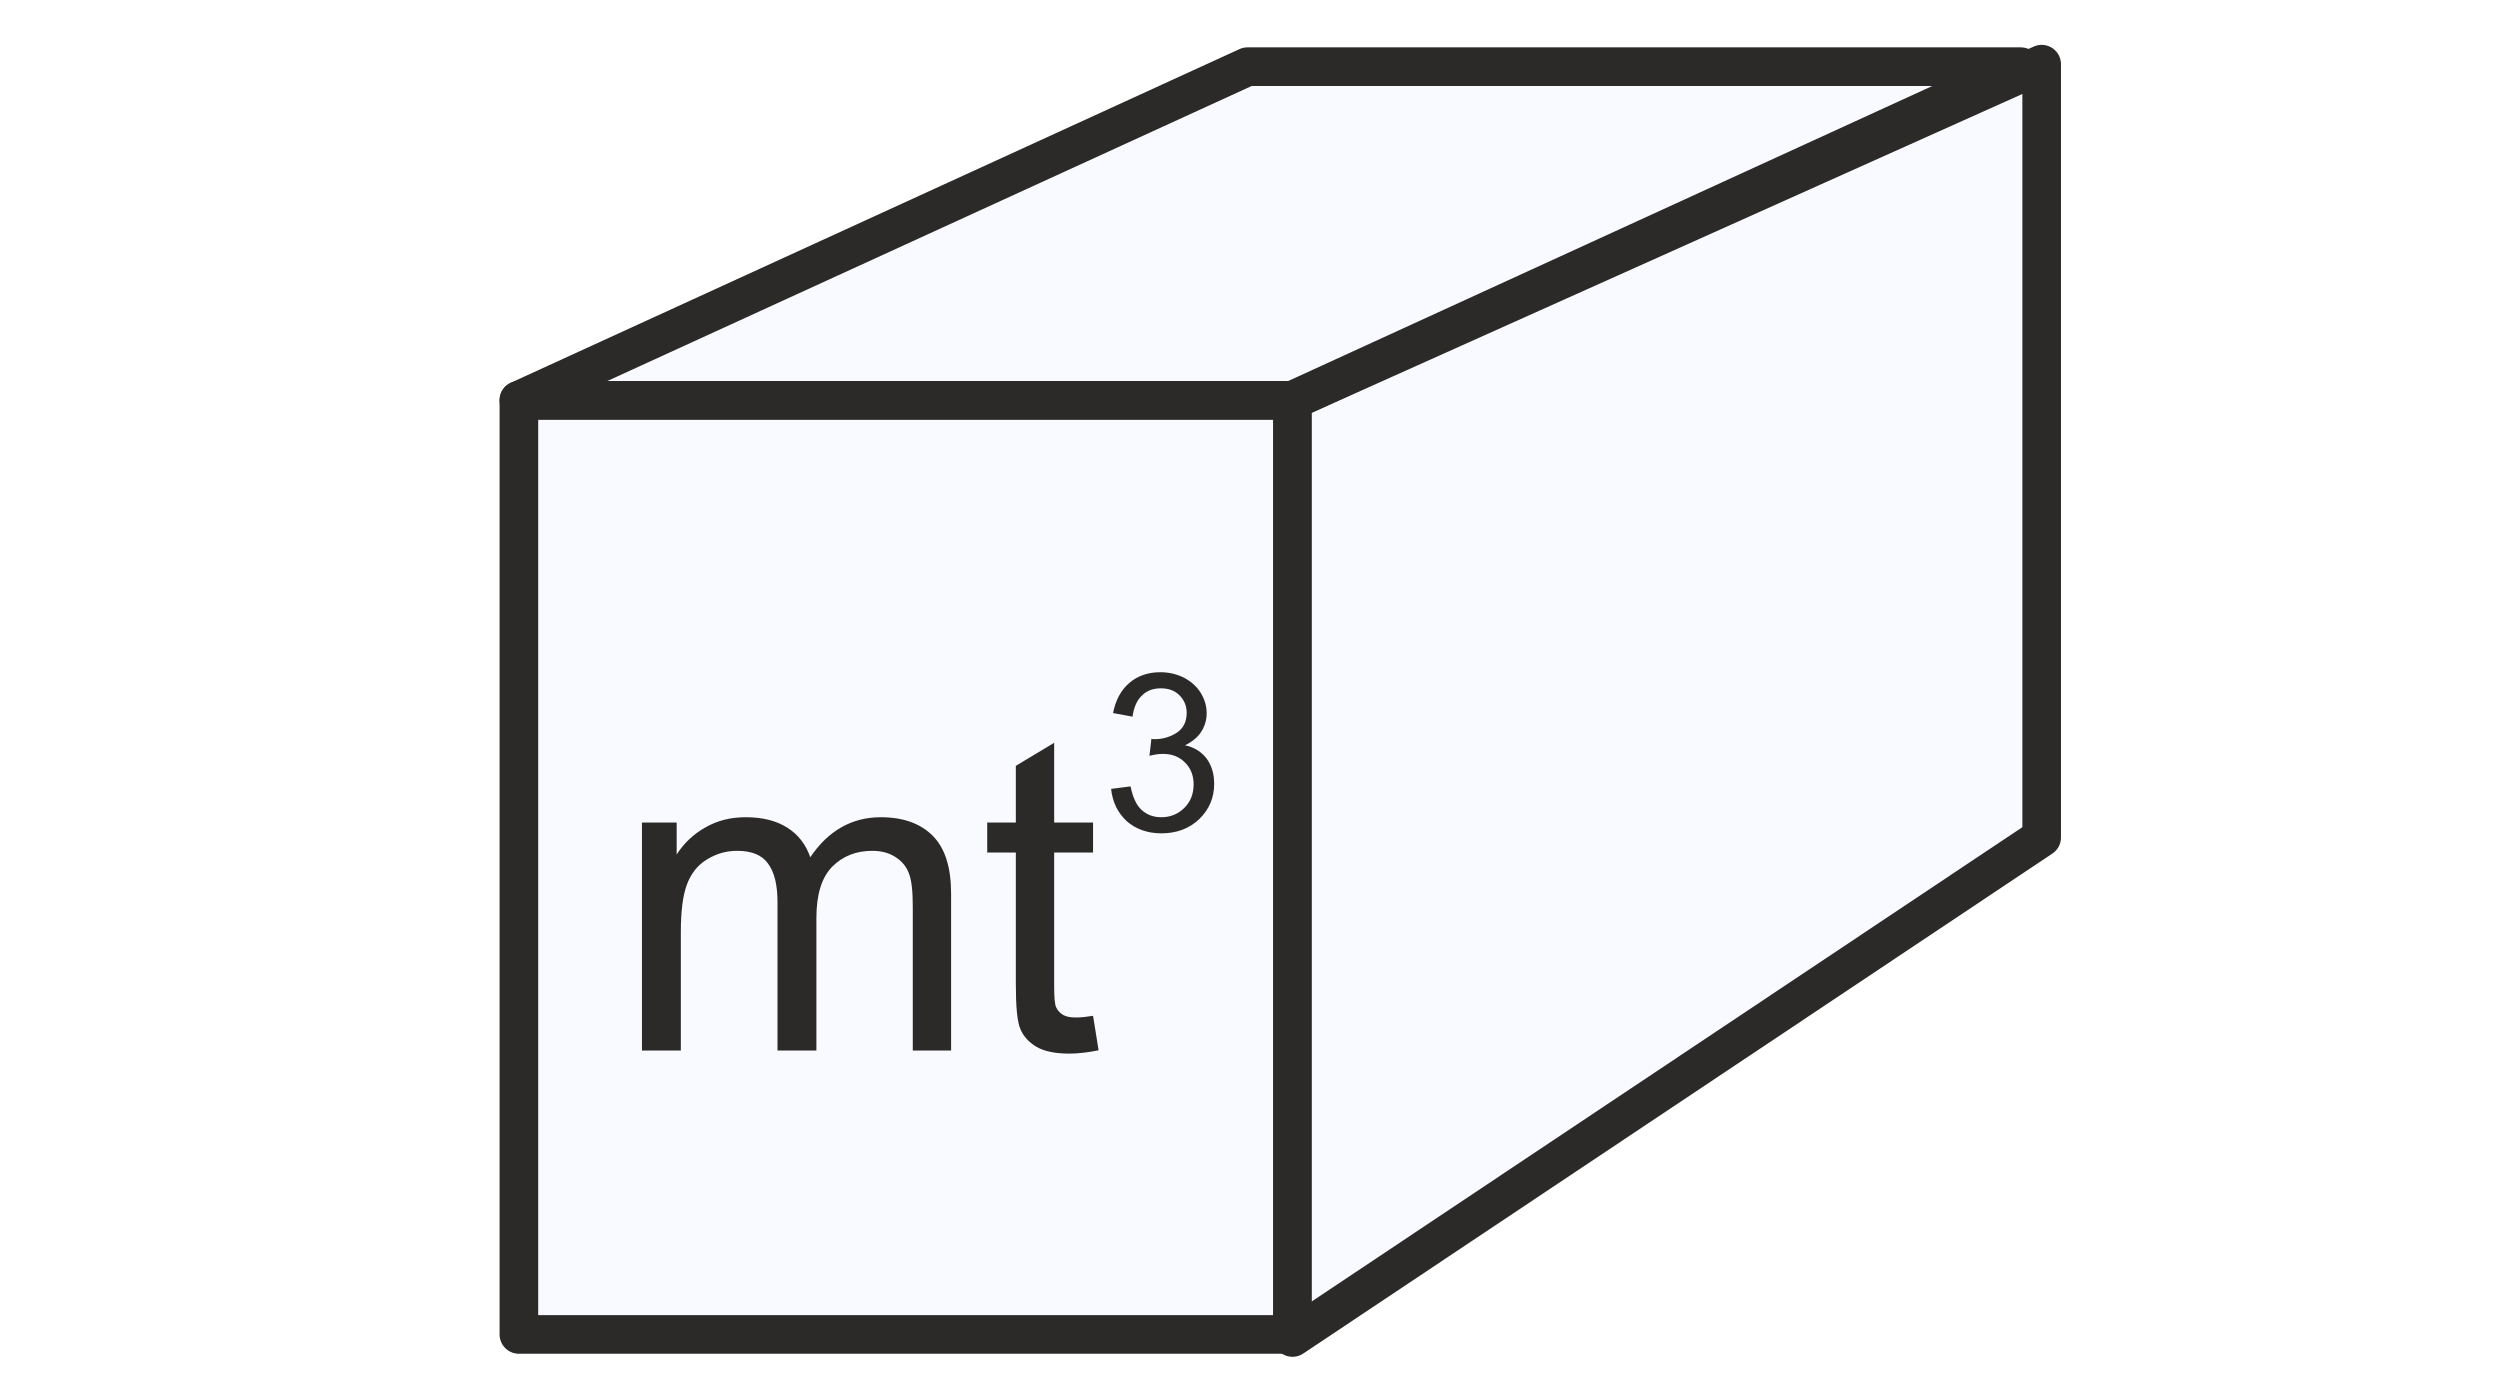
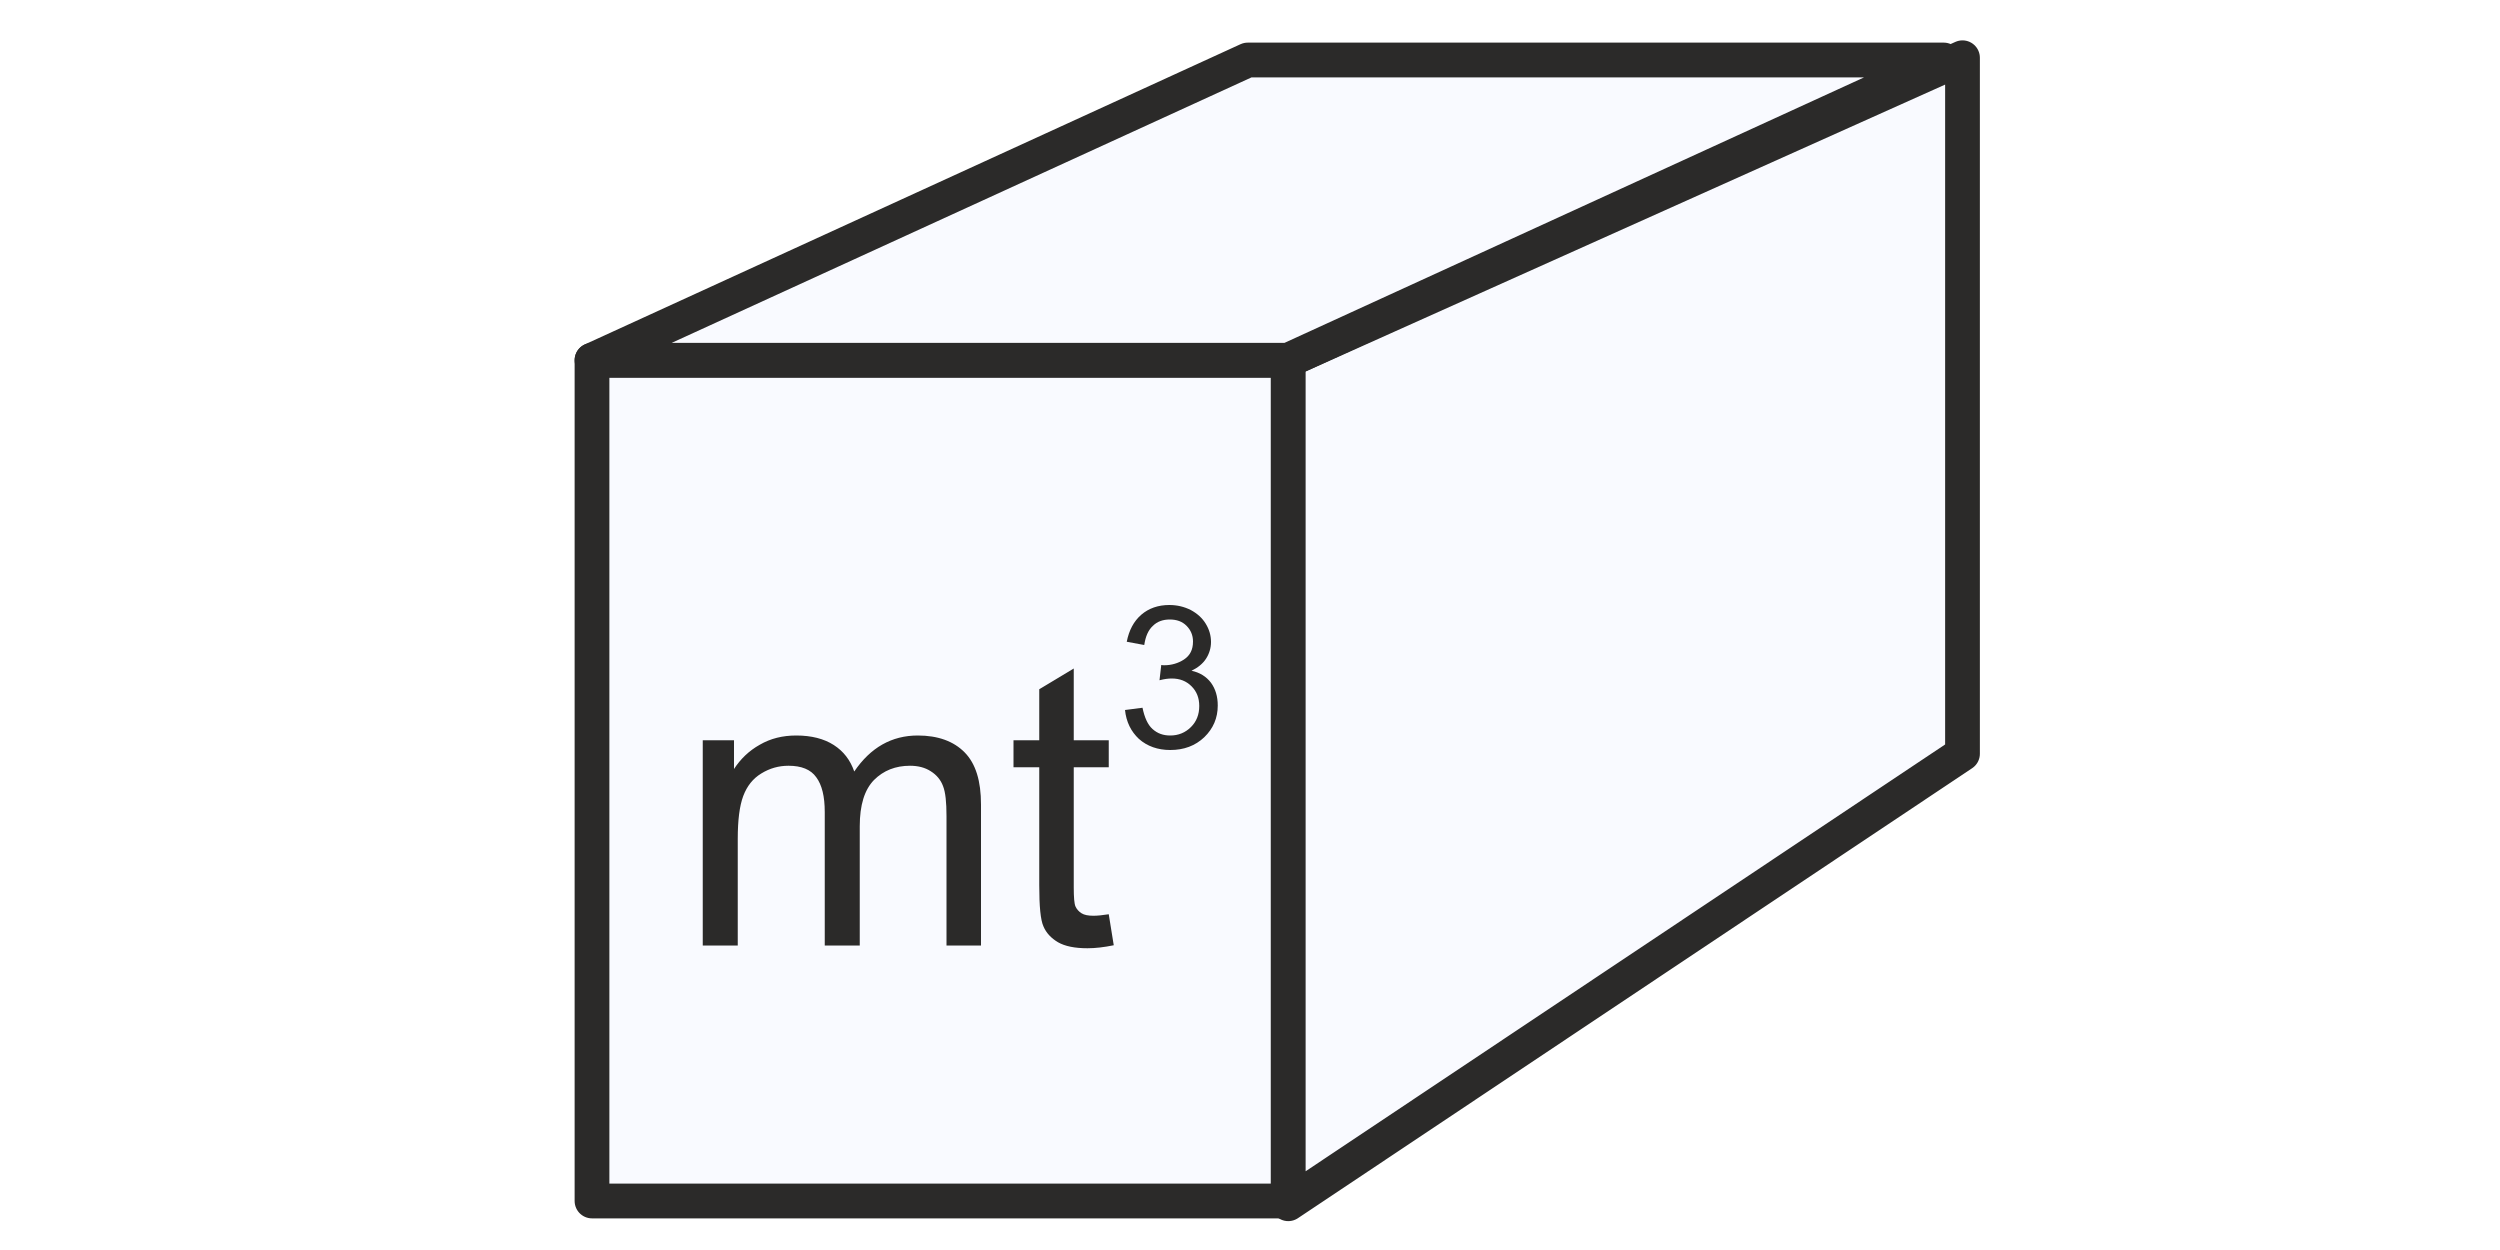
- <svg xmlns="http://www.w3.org/2000/svg" xml:space="preserve" width="90px" height="50px" version="1.1" style="shape-rendering:geometricPrecision; text-rendering:geometricPrecision; image-rendering:optimizeQuality; fill-rule:evenodd; clip-rule:evenodd" viewBox="0 0 90 50">
+ <svg xmlns="http://www.w3.org/2000/svg" xml:space="preserve" width="80px" height="40px" version="1.1" style="shape-rendering:geometricPrecision; text-rendering:geometricPrecision; image-rendering:optimizeQuality; fill-rule:evenodd; clip-rule:evenodd" viewBox="0 0 90 50">
  <defs>
    <style type="text/css">
   
    .str2 {stroke:#2B2A29;stroke-width:1.39;stroke-linejoin:round;stroke-miterlimit:22.926}
    .str3 {stroke:#2B2A29;stroke-width:1.47;stroke-linejoin:round;stroke-miterlimit:22.926}
    .str0 {stroke:#2B2A29;stroke-width:0.9;stroke-linejoin:round;stroke-miterlimit:22.926}
    .str1 {stroke:#2B2A29;stroke-width:0.9;stroke-linejoin:round;stroke-miterlimit:22.926;stroke-dasharray:10 10}
    .fil1 {fill:none}
    .fil0 {fill:#F9FAFF}
    .fil3 {fill:#2B2A29}
    .fil2 {fill:#2B2A29;fill-rule:nonzero}
   
  </style>
  </defs>
  <g id="Layer_x0020_1">
    <g id="_1520947980384">
      <path class="fil0" d="M76.73 820.29c13.06,4.95 26.94,3.89 41.03,0.23l-9.22 39.64c-14.14,6.28 -27.11,5.98 -39.18,0.47 -12,-5.48 -24.37,-6.66 -38.15,0.11l12.56 -38.6c9.95,-5.84 20.76,-6.47 32.96,-1.85z" />
      <path class="fil1 str0" d="M76.73 820.29c13.06,4.95 26.94,3.89 41.03,0.23l-9.22 39.64c-14.14,6.28 -27.11,5.98 -39.18,0.47 -12,-5.48 -24.37,-6.66 -38.15,0.11l12.56 -38.6c9.95,-5.84 20.76,-6.47 32.96,-1.85z" />
      <path class="fil0" d="M41.81 818.1l-10.6 42.64c9.07,-6.95 20,-11.53 33.42,-7.6 9.95,2.91 18.98,5.37 27.65,-1.16l11.3 -43.56c-8.89,3.74 -19,6.53 -29.5,4.15 -13.11,-2.97 -23.27,-2.01 -32.27,5.53z" />
      <path class="fil1 str0" d="M41.81 818.1l-10.6 42.64c9.07,-6.95 20,-11.53 33.42,-7.6 9.95,2.91 18.98,5.37 27.65,-1.16l11.3 -43.56c-8.89,3.74 -19,6.53 -29.5,4.15 -13.11,-2.97 -23.27,-2.01 -32.27,5.53z" />
      <path class="fil0" d="M75.58 843.46c10.87,-4.88 18.54,1.45 16.7,8.52l11.3 -43.56c-1.38,-4.88 -9.22,-9.98 -17.63,-3.22l-10.37 38.26z" />
      <path class="fil1 str0" d="M75.58 843.46c10.87,-4.88 18.54,1.45 16.7,8.52l11.3 -43.56c-1.38,-4.88 -9.22,-9.98 -17.63,-3.22l-10.37 38.26z" />
    </g>
    <g id="_1520947978752">
      <path class="fil0" d="M167.58 88.59l-0.17 -32.81c6.2,2.23 12.52,2.98 17.91,0 12.05,-6.64 21.56,-4.96 32.81,0 5.62,2.48 12.52,2.16 19.58,0l0 32.64c-6.37,2.47 -13.06,3.47 -19.42,0.67 -11.53,-5.08 -22.09,-5.46 -32.8,-0.17 -5.97,2.95 -12.05,2.76 -17.91,-0.33z" />
      <path class="fil1 str0" d="M167.58 88.59l-0.17 -32.81c6.2,2.23 12.52,2.98 17.91,0 12.05,-6.64 21.56,-4.96 32.81,0 5.62,2.48 12.52,2.16 19.58,0l0 32.64c-6.37,2.47 -13.06,3.47 -19.42,0.67 -11.53,-5.08 -22.09,-5.46 -32.8,-0.17 -5.97,2.95 -12.05,2.76 -17.91,-0.33z" />
      <path class="fil1 str1" d="M185.32 55.78l0.17 33.14m32.72 -32.8l0.17 33.14" />
      <polygon class="fil2" points="244.57,55.48 241.14,59.21 242.81,59.21 242.81,86.66 241.14,86.66 244.57,90.38 248,86.66 246.32,86.66 246.32,59.21 248,59.21 " />
      <path class="fil3" d="M213.9 93.18c-3.45,-1.1 -6.62,-3.19 -11.08,-3.3l0 0 -0.06 0 -0.07 0 0 0c-4.46,0.11 -7.63,2.2 -11.08,3.3 -7.4,2.84 -13.91,2.58 -21.09,0.07l0.02 -2.47 -4.54 3.87 4.52 4.35 0 -2.51c6.68,2.17 15.04,3.39 23.26,-0.38 2.98,-1.36 5.58,-1.88 8.91,-1.88l0.13 0c3.32,0 5.93,0.52 8.91,1.88 8.22,3.77 16.58,2.55 23.26,0.38l0 2.51 4.52 -4.35 -4.54 -3.87 0.02 2.47c-7.18,2.51 -13.69,2.77 -21.09,-0.07z" />
    </g>
    <g id="_1520947978656">
      <path class="fil0" d="M190.98 1.61c0.68,0 1.34,0.03 2,0.09 -0.04,0.3 -0.07,0.62 -0.07,0.95 0,1.75 0.63,3.16 1.41,3.16 0.78,0 1.41,-1.41 1.41,-3.16 0,-0.19 0,-0.38 -0.02,-0.56 1.53,0.32 3,0.78 4.41,1.38 0.15,1.35 0.7,2.34 1.36,2.34 0.43,0 0.82,-0.44 1.08,-1.13 7.05,4.02 11.81,11.62 11.81,20.32 0,3.49 -0.77,6.79 -2.14,9.77 -0.08,-1.59 -0.67,-2.82 -1.4,-2.82 -0.78,0 -1.41,1.42 -1.41,3.17 0,1.37 0.39,2.54 0.94,2.97 -1.95,2.89 -4.53,5.31 -7.54,7.08 -0.18,-1.28 -0.71,-2.21 -1.34,-2.21 -0.78,0 -1.41,1.41 -1.41,3.16 0,0.15 0,0.29 0.01,0.43 -1.47,0.61 -3,1.09 -4.61,1.4 0.17,-0.52 0.26,-1.15 0.26,-1.83 0,-1.75 -0.63,-3.16 -1.41,-3.16 -0.78,0 -1.41,1.41 -1.41,3.16 0,0.83 0.14,1.59 0.38,2.15 -0.76,0.08 -1.53,0.11 -2.31,0.11 -0.93,0 -1.85,-0.05 -2.75,-0.16 0.21,-0.56 0.35,-1.29 0.35,-2.1 0,-1.75 -0.63,-3.16 -1.41,-3.16 -0.78,0 -1.41,1.41 -1.41,3.16 0,0.64 0.09,1.23 0.23,1.73 -1.59,-0.35 -3.12,-0.86 -4.57,-1.5l0.01 -0.23c0,-1.75 -0.64,-3.16 -1.41,-3.16 -0.59,0 -1.09,0.81 -1.31,1.95 -6.67,-4.12 -11.12,-11.5 -11.12,-19.91 0,-3.64 0.84,-7.08 2.32,-10.15 0.21,1.16 0.71,1.97 1.3,1.97 0.78,0 1.41,-1.42 1.41,-3.16 0,-1 -0.2,-1.88 -0.52,-2.46 1.96,-2.68 4.47,-4.92 7.37,-6.56 0.26,0.72 0.65,1.17 1.1,1.17 0.66,0 1.21,-1.01 1.36,-2.38 1.41,-0.59 2.88,-1.05 4.4,-1.35 -0.01,0.18 -0.02,0.37 -0.02,0.57 0,1.75 0.63,3.16 1.41,3.16 0.78,0 1.41,-1.41 1.41,-3.16 0,-0.33 -0.02,-0.66 -0.07,-0.96 0.63,-0.05 1.28,-0.08 1.92,-0.08zm5.54 30.34c0.78,0 1.41,1.42 1.41,3.17 0,1.74 -0.63,3.16 -1.41,3.16 -0.77,0 -1.41,-1.42 -1.41,-3.16 0,-1.75 0.64,-3.17 1.41,-3.17zm7.16 0c0.78,0 1.41,1.42 1.41,3.17 0,1.74 -0.63,3.16 -1.41,3.16 -0.78,0 -1.41,-1.42 -1.41,-3.16 0,-1.75 0.63,-3.17 1.41,-3.17zm-14.31 0c0.78,0 1.41,1.42 1.41,3.17 0,1.74 -0.63,3.16 -1.41,3.16 -0.78,0 -1.41,-1.42 -1.41,-3.16 0,-1.75 0.63,-3.17 1.41,-3.17zm-7.15 0c0.78,0 1.41,1.42 1.41,3.17 0,1.74 -0.63,3.16 -1.41,3.16 -0.78,0 -1.41,-1.42 -1.41,-3.16 0,-1.75 0.63,-3.17 1.41,-3.17zm-7.16 0c0.78,0 1.42,1.42 1.42,3.17 0,1.74 -0.64,3.16 -1.42,3.16 -0.78,0 -1.41,-1.42 -1.41,-3.16 0,-1.75 0.63,-3.17 1.41,-3.17zm23.11 -11c0.78,0 1.42,1.42 1.42,3.16 0,1.75 -0.64,3.16 -1.42,3.16 -0.77,0 -1.4,-1.41 -1.4,-3.16 0,-1.74 0.63,-3.16 1.4,-3.16zm-7.15 0c0.78,0 1.41,1.42 1.41,3.16 0,1.75 -0.63,3.16 -1.41,3.16 -0.78,0 -1.41,-1.41 -1.41,-3.16 0,-1.74 0.63,-3.16 1.41,-3.16zm-7.15 0c0.78,0 1.41,1.42 1.41,3.16 0,1.75 -0.63,3.16 -1.41,3.16 -0.78,0 -1.41,-1.41 -1.41,-3.16 0,-1.74 0.63,-3.16 1.41,-3.16zm-7.15 0c0.77,0 1.4,1.42 1.4,3.16 0,1.75 -0.63,3.16 -1.4,3.16 -0.78,0 -1.42,-1.41 -1.42,-3.16 0,-1.74 0.64,-3.16 1.42,-3.16zm-7.16 0c0.78,0 1.41,1.42 1.41,3.16 0,1.75 -0.63,3.16 -1.41,3.16 -0.78,0 -1.41,-1.41 -1.41,-3.16 0,-1.74 0.63,-3.16 1.41,-3.16zm35.77 0c0.78,0 1.41,1.42 1.41,3.16 0,1.75 -0.63,3.16 -1.41,3.16 -0.78,0 -1.41,-1.41 -1.41,-3.16 0,-1.74 0.63,-3.16 1.41,-3.16zm7.15 0c0.78,0 1.41,1.42 1.41,3.16 0,1.75 -0.63,3.16 -1.41,3.16 -0.78,0 -1.41,-1.41 -1.41,-3.16 0,-1.74 0.63,-3.16 1.41,-3.16zm-12.66 -10.45c0.79,0 1.42,1.41 1.42,3.16 0,1.74 -0.63,3.16 -1.42,3.16 -0.77,0 -1.41,-1.42 -1.41,-3.16 0,-1.75 0.64,-3.16 1.41,-3.16zm-7.15 0c0.78,0 1.41,1.41 1.41,3.16 0,1.74 -0.63,3.16 -1.41,3.16 -0.78,0 -1.41,-1.42 -1.41,-3.16 0,-1.75 0.63,-3.16 1.41,-3.16zm-7.15 0c0.78,0 1.41,1.41 1.41,3.16 0,1.74 -0.63,3.16 -1.41,3.16 -0.78,0 -1.41,-1.42 -1.41,-3.16 0,-1.75 0.63,-3.16 1.41,-3.16zm-7.15 0c0.77,0 1.4,1.41 1.4,3.16 0,1.74 -0.63,3.16 -1.4,3.16 -0.78,0 -1.41,-1.42 -1.41,-3.16 0,-1.75 0.63,-3.16 1.41,-3.16zm28.61 0c0.78,0 1.41,1.41 1.41,3.16 0,1.74 -0.63,3.16 -1.41,3.16 -0.78,0 -1.41,-1.42 -1.41,-3.16 0,-1.75 0.63,-3.16 1.41,-3.16z" />
      <path class="fil1 str0" d="M190.98 1.61c0.68,0 1.34,0.03 2,0.09 -0.04,0.3 -0.07,0.62 -0.07,0.95 0,1.75 0.63,3.16 1.41,3.16 0.78,0 1.41,-1.41 1.41,-3.16 0,-0.19 0,-0.38 -0.02,-0.56 1.53,0.32 3,0.78 4.41,1.38 0.15,1.35 0.7,2.34 1.36,2.34 0.43,0 0.82,-0.44 1.08,-1.13 7.05,4.02 11.81,11.62 11.81,20.32 0,3.49 -0.77,6.79 -2.14,9.77 -0.08,-1.59 -0.67,-2.82 -1.4,-2.82 -0.78,0 -1.41,1.42 -1.41,3.17 0,1.37 0.39,2.54 0.94,2.97 -1.95,2.89 -4.53,5.31 -7.54,7.08 -0.18,-1.28 -0.71,-2.21 -1.34,-2.21 -0.78,0 -1.41,1.41 -1.41,3.16 0,0.15 0,0.29 0.01,0.43 -1.47,0.61 -3,1.09 -4.61,1.4 0.17,-0.52 0.26,-1.15 0.26,-1.83 0,-1.75 -0.63,-3.16 -1.41,-3.16 -0.78,0 -1.41,1.41 -1.41,3.16 0,0.83 0.14,1.59 0.38,2.15 -0.76,0.08 -1.53,0.11 -2.31,0.11 -0.93,0 -1.85,-0.05 -2.75,-0.16 0.21,-0.56 0.35,-1.29 0.35,-2.1 0,-1.75 -0.63,-3.16 -1.41,-3.16 -0.78,0 -1.41,1.41 -1.41,3.16 0,0.64 0.09,1.23 0.23,1.73 -1.59,-0.35 -3.12,-0.86 -4.57,-1.5l0.01 -0.23c0,-1.75 -0.64,-3.16 -1.41,-3.16 -0.59,0 -1.09,0.81 -1.31,1.95 -6.67,-4.12 -11.12,-11.5 -11.12,-19.91 0,-3.64 0.84,-7.08 2.32,-10.15 0.21,1.16 0.71,1.97 1.3,1.97 0.78,0 1.41,-1.42 1.41,-3.16 0,-1 -0.2,-1.88 -0.52,-2.46 1.96,-2.68 4.47,-4.92 7.37,-6.56 0.26,0.72 0.65,1.17 1.1,1.17 0.66,0 1.21,-1.01 1.36,-2.38 1.41,-0.59 2.88,-1.05 4.4,-1.35 -0.01,0.18 -0.02,0.37 -0.02,0.57 0,1.75 0.63,3.16 1.41,3.16 0.78,0 1.41,-1.41 1.41,-3.16 0,-0.33 -0.02,-0.66 -0.07,-0.96 0.63,-0.05 1.28,-0.08 1.92,-0.08zm5.54 30.34c0.78,0 1.41,1.42 1.41,3.17 0,1.74 -0.63,3.16 -1.41,3.16 -0.77,0 -1.41,-1.42 -1.41,-3.16 0,-1.75 0.64,-3.17 1.41,-3.17zm7.16 0c0.78,0 1.41,1.42 1.41,3.17 0,1.74 -0.63,3.16 -1.41,3.16 -0.78,0 -1.41,-1.42 -1.41,-3.16 0,-1.75 0.63,-3.17 1.41,-3.17zm-14.31 0c0.78,0 1.41,1.42 1.41,3.17 0,1.74 -0.63,3.16 -1.41,3.16 -0.78,0 -1.41,-1.42 -1.41,-3.16 0,-1.75 0.63,-3.17 1.41,-3.17zm-7.15 0c0.78,0 1.41,1.42 1.41,3.17 0,1.74 -0.63,3.16 -1.41,3.16 -0.78,0 -1.41,-1.42 -1.41,-3.16 0,-1.75 0.63,-3.17 1.41,-3.17zm-7.16 0c0.78,0 1.42,1.42 1.42,3.17 0,1.74 -0.64,3.16 -1.42,3.16 -0.78,0 -1.41,-1.42 -1.41,-3.16 0,-1.75 0.63,-3.17 1.41,-3.17zm23.11 -11c0.78,0 1.42,1.42 1.42,3.16 0,1.75 -0.64,3.16 -1.42,3.16 -0.77,0 -1.4,-1.41 -1.4,-3.16 0,-1.74 0.63,-3.16 1.4,-3.16zm-7.15 0c0.78,0 1.41,1.42 1.41,3.16 0,1.75 -0.63,3.16 -1.41,3.16 -0.78,0 -1.41,-1.41 -1.41,-3.16 0,-1.74 0.63,-3.16 1.41,-3.16zm-7.15 0c0.78,0 1.41,1.42 1.41,3.16 0,1.75 -0.63,3.16 -1.41,3.16 -0.78,0 -1.41,-1.41 -1.41,-3.16 0,-1.74 0.63,-3.16 1.41,-3.16zm-7.15 0c0.77,0 1.4,1.42 1.4,3.16 0,1.75 -0.63,3.16 -1.4,3.16 -0.78,0 -1.42,-1.41 -1.42,-3.16 0,-1.74 0.64,-3.16 1.42,-3.16zm-7.16 0c0.78,0 1.41,1.42 1.41,3.16 0,1.75 -0.63,3.16 -1.41,3.16 -0.78,0 -1.41,-1.41 -1.41,-3.16 0,-1.74 0.63,-3.16 1.41,-3.16zm35.77 0c0.78,0 1.41,1.42 1.41,3.16 0,1.75 -0.63,3.16 -1.41,3.16 -0.78,0 -1.41,-1.41 -1.41,-3.16 0,-1.74 0.63,-3.16 1.41,-3.16zm7.15 0c0.78,0 1.41,1.42 1.41,3.16 0,1.75 -0.63,3.16 -1.41,3.16 -0.78,0 -1.41,-1.41 -1.41,-3.16 0,-1.74 0.63,-3.16 1.41,-3.16zm-12.66 -10.45c0.79,0 1.42,1.41 1.42,3.16 0,1.74 -0.63,3.16 -1.42,3.16 -0.77,0 -1.41,-1.42 -1.41,-3.16 0,-1.75 0.64,-3.16 1.41,-3.16zm-7.15 0c0.78,0 1.41,1.41 1.41,3.16 0,1.74 -0.63,3.16 -1.41,3.16 -0.78,0 -1.41,-1.42 -1.41,-3.16 0,-1.75 0.63,-3.16 1.41,-3.16zm-7.15 0c0.78,0 1.41,1.41 1.41,3.16 0,1.74 -0.63,3.16 -1.41,3.16 -0.78,0 -1.41,-1.42 -1.41,-3.16 0,-1.75 0.63,-3.16 1.41,-3.16zm-7.15 0c0.77,0 1.4,1.41 1.4,3.16 0,1.74 -0.63,3.16 -1.4,3.16 -0.78,0 -1.41,-1.42 -1.41,-3.16 0,-1.75 0.63,-3.16 1.41,-3.16zm28.61 0c0.78,0 1.41,1.41 1.41,3.16 0,1.74 -0.63,3.16 -1.41,3.16 -0.78,0 -1.41,-1.42 -1.41,-3.16 0,-1.75 0.63,-3.16 1.41,-3.16z" />
      <path class="fil1 str2" d="M191 1.5c12.98,0 23.5,10.52 23.5,23.5 0,12.98 -10.52,23.5 -23.5,23.5 -12.98,0 -23.5,-10.52 -23.5,-23.5 0,-12.98 10.52,-23.5 23.5,-23.5z" />
    </g>
    <g id="_1482485348672">
      <polygon class="fil0 str0" points="315.5,106.52 345.96,106.52 345.96,136.24 315.5,136.24 " />
      <polygon class="fil0" points="345.96,106.52 383.65,91.27 383.65,121 345.96,136.24 " />
      <polygon class="fil1 str0" points="345.96,106.52 383.65,91.27 383.65,121 345.96,136.24 " />
      <polygon class="fil0" points="353.26,91.07 383.72,91.07 345.84,106.39 315.38,106.39 " />
      <polygon class="fil1 str0" points="353.26,91.07 383.72,91.07 345.84,106.39 315.38,106.39 " />
      <path class="fil1 str1" d="M315.5 107.54l30.46 0m-30.46 2.99l30.46 0m-30.46 3l30.46 0m-30.46 2.99l30.46 0m-30.46 3l30.46 0m-30.46 2.99l30.46 0m-30.46 3l30.46 0m-30.46 3l30.46 0m-30.46 2.99l30.46 0m-30.46 3l30.46 0m0.38 -27.08l37.31 -15.11m-37.31 18.1l37.31 -15.11m-37.31 18.11l37.31 -15.11m-37.31 18.11l37.31 -15.11m-37.31 18.1l37.31 -15.11m-37.31 18.1l37.31 -15.1m-37.31 18.1l37.31 -15.11m-37.31 18.11l37.31 -15.11m-37.31 18.1l37.31 -15.11m-37.31 18.11l37.31 -15.11" />
    </g>
    <g id="_1520950234336">
      <polygon class="fil0 str0" points="358.83,378.81 373.04,378.81 373.04,393.96 358.83,393.96 " />
      <polygon class="fil0" points="373.04,378.82 390.62,371.05 390.62,386.19 373.04,393.96 " />
      <polygon class="fil1 str0" points="373.04,378.82 390.62,371.05 390.62,386.19 373.04,393.96 " />
      <polygon class="fil0" points="376.44,370.94 390.66,370.94 372.98,378.75 358.77,378.75 " />
      <polygon class="fil1 str0" points="376.44,370.94 390.66,370.94 372.98,378.75 358.77,378.75 " />
      <line class="fil1 str1" x1="358.83" y1="379.33" x2="373.04" y2="379.33" />
      <line class="fil1 str1" x1="358.83" y1="380.1" x2="373.04" y2="380.1" />
      <line class="fil1 str1" x1="358.83" y1="380.86" x2="373.04" y2="380.86" />
      <line class="fil1 str1" x1="358.83" y1="381.62" x2="373.04" y2="381.62" />
      <line class="fil1 str1" x1="358.83" y1="382.39" x2="373.04" y2="382.39" />
      <line class="fil1 str1" x1="358.83" y1="383.15" x2="373.04" y2="383.15" />
      <line class="fil1 str1" x1="358.83" y1="383.91" x2="373.04" y2="383.91" />
      <line class="fil1 str1" x1="358.83" y1="384.68" x2="373.04" y2="384.68" />
      <line class="fil1 str1" x1="358.83" y1="385.44" x2="373.04" y2="385.44" />
      <line class="fil1 str1" x1="358.83" y1="386.2" x2="373.04" y2="386.2" />
      <line class="fil1 str1" x1="358.83" y1="386.97" x2="373.04" y2="386.97" />
      <line class="fil1 str1" x1="358.83" y1="387.73" x2="373.04" y2="387.73" />
      <line class="fil1 str1" x1="358.83" y1="388.49" x2="373.04" y2="388.49" />
      <path class="fil1 str1" d="M358.83 389.26l14.21 0m-14.21 0.76l14.21 0" />
      <line class="fil1 str1" x1="358.83" y1="390.78" x2="373.04" y2="390.78" />
      <line class="fil1 str1" x1="358.83" y1="391.55" x2="373.04" y2="391.55" />
      <line class="fil1 str1" x1="358.83" y1="392.31" x2="373.04" y2="392.31" />
      <line class="fil1 str1" x1="358.83" y1="393.07" x2="373.04" y2="393.07" />
      <line class="fil1 str1" x1="373.22" y1="379.27" x2="390.62" y2="371.57" />
      <line class="fil1 str1" x1="373.04" y1="380.03" x2="390.62" y2="372.11" />
      <line class="fil1 str1" x1="373.22" y1="380.42" x2="390.62" y2="372.72" />
      <line class="fil1 str1" x1="373.04" y1="381.18" x2="390.62" y2="373.26" />
      <line class="fil1 str1" x1="373.22" y1="381.56" x2="390.62" y2="373.86" />
      <line class="fil1 str1" x1="373.04" y1="382.32" x2="390.62" y2="374.4" />
      <line class="fil1 str1" x1="373.22" y1="382.71" x2="390.62" y2="375.01" />
      <line class="fil1 str1" x1="373.04" y1="383.47" x2="390.62" y2="375.55" />
      <line class="fil1 str1" x1="373.22" y1="383.85" x2="390.62" y2="376.16" />
      <line class="fil1 str1" x1="373.04" y1="384.61" x2="390.62" y2="376.69" />
      <line class="fil1 str1" x1="373.22" y1="385" x2="390.62" y2="377.3" />
      <line class="fil1 str1" x1="373.04" y1="385.76" x2="390.62" y2="377.83" />
      <line class="fil1 str1" x1="373.22" y1="386.14" x2="390.62" y2="378.44" />
      <line class="fil1 str1" x1="373.04" y1="386.9" x2="390.62" y2="378.98" />
      <line class="fil1 str1" x1="373.22" y1="387.29" x2="390.62" y2="379.59" />
      <line class="fil1 str1" x1="373.04" y1="388.05" x2="390.62" y2="380.13" />
      <line class="fil1 str1" x1="373.22" y1="388.43" x2="390.62" y2="380.74" />
      <line class="fil1 str1" x1="373.04" y1="389.19" x2="390.62" y2="381.27" />
      <line class="fil1 str1" x1="373.22" y1="389.58" x2="390.62" y2="381.88" />
      <line class="fil1 str1" x1="373.04" y1="390.34" x2="390.62" y2="382.41" />
      <line class="fil1 str1" x1="373.22" y1="390.72" x2="390.62" y2="383.02" />
      <line class="fil1 str1" x1="373.04" y1="391.48" x2="390.62" y2="383.56" />
      <line class="fil1 str1" x1="373.22" y1="391.87" x2="390.62" y2="384.17" />
      <line class="fil1 str1" x1="373.04" y1="392.63" x2="390.62" y2="384.71" />
      <line class="fil1 str1" x1="373.22" y1="393.01" x2="390.62" y2="385.31" />
      <line class="fil1 str1" x1="373.04" y1="393.77" x2="390.62" y2="385.85" />
      <polygon class="fil0 str0" points="373.11,378.74 387.32,378.74 387.32,393.88 373.11,393.88 " />
      <polygon class="fil0" points="387.32,378.74 404.9,370.97 404.9,386.12 387.32,393.88 " />
      <polygon class="fil1 str0" points="387.32,378.74 404.9,370.97 404.9,386.12 387.32,393.88 " />
      <polygon class="fil0" points="390.72,370.86 404.94,370.86 387.26,378.67 373.05,378.67 " />
      <polygon class="fil1 str0" points="390.72,370.86 404.94,370.86 387.26,378.67 373.05,378.67 " />
      <line class="fil1 str1" x1="373.11" y1="379.26" x2="387.32" y2="379.26" />
      <line class="fil1 str1" x1="373.11" y1="380.02" x2="387.32" y2="380.02" />
      <line class="fil1 str1" x1="373.11" y1="380.78" x2="387.32" y2="380.78" />
      <line class="fil1 str1" x1="373.11" y1="381.55" x2="387.32" y2="381.55" />
      <line class="fil1 str1" x1="373.11" y1="382.31" x2="387.32" y2="382.31" />
      <line class="fil1 str1" x1="373.11" y1="383.07" x2="387.32" y2="383.07" />
      <line class="fil1 str1" x1="373.11" y1="383.84" x2="387.32" y2="383.84" />
      <line class="fil1 str1" x1="373.11" y1="384.6" x2="387.32" y2="384.6" />
      <line class="fil1 str1" x1="373.11" y1="385.36" x2="387.32" y2="385.36" />
      <line class="fil1 str1" x1="373.11" y1="386.13" x2="387.32" y2="386.13" />
      <line class="fil1 str1" x1="373.11" y1="386.89" x2="387.32" y2="386.89" />
      <line class="fil1 str1" x1="373.11" y1="387.65" x2="387.32" y2="387.65" />
      <line class="fil1 str1" x1="373.11" y1="388.42" x2="387.32" y2="388.42" />
      <path class="fil1 str1" d="M373.11 389.18l14.21 0m-14.21 0.76l14.21 0" />
      <line class="fil1 str1" x1="373.11" y1="390.71" x2="387.32" y2="390.71" />
      <line class="fil1 str1" x1="373.11" y1="391.47" x2="387.32" y2="391.47" />
      <line class="fil1 str1" x1="373.11" y1="392.23" x2="387.32" y2="392.23" />
      <line class="fil1 str1" x1="373.11" y1="393" x2="387.32" y2="393" />
      <path class="fil1 str1" d="M387.49 379.2l17.41 -7.7m-17.41 9.28l17.41 -7.7m-17.41 9.28l17.41 -7.7m-17.41 9.12l17.41 -7.71m-17.41 9.29l17.41 -7.7m-17.41 9.28l17.41 -7.7m-17.41 9.12l17.41 -7.7m-17.41 9.28l17.41 -7.7m-17.41 9.28l17.41 -7.7m-17.41 9.12l17.41 -7.7" />
      <polygon class="fil0 str0" points="346.5,384.27 360.72,384.27 360.72,399.42 346.5,399.42 " />
      <polygon class="fil0" points="360.71,384.27 378.29,376.5 378.29,391.65 360.71,399.42 " />
      <polygon class="fil1 str0" points="360.71,384.27 378.29,376.5 378.29,391.65 360.71,399.42 " />
      <polygon class="fil0" points="364.11,376.39 378.33,376.39 360.66,384.21 346.44,384.21 " />
      <polygon class="fil1 str0" points="364.11,376.39 378.33,376.39 360.66,384.21 346.44,384.21 " />
      <path class="fil1 str1" d="M346.5 384.79l14.21 0m-14.21 1.52l14.21 0m-14.21 1.53l14.21 0m-14.21 1.53l14.21 0m-14.21 1.53l14.21 0m-14.21 1.52l14.21 0m-14.21 1.53l14.21 0m-14.21 1.52l14.21 0m-14.21 1.53l14.21 0m-14.21 1.53l14.21 0m0.18 -13.8l17.4 -7.7" />
      <line class="fil1 str1" x1="360.71" y1="386.63" x2="378.29" y2="378.71" />
      <line class="fil1 str1" x1="360.89" y1="387.02" x2="378.29" y2="379.32" />
      <line class="fil1 str1" x1="360.71" y1="387.77" x2="378.29" y2="379.85" />
      <line class="fil1 str1" x1="360.89" y1="388.16" x2="378.29" y2="380.46" />
      <line class="fil1 str1" x1="360.71" y1="388.92" x2="378.29" y2="381" />
      <line class="fil1 str1" x1="360.89" y1="389.31" x2="378.29" y2="381.61" />
      <line class="fil1 str1" x1="360.71" y1="390.06" x2="378.29" y2="382.14" />
      <line class="fil1 str1" x1="360.89" y1="390.45" x2="378.29" y2="382.75" />
      <line class="fil1 str1" x1="360.71" y1="391.21" x2="378.29" y2="383.29" />
      <line class="fil1 str1" x1="360.89" y1="391.6" x2="378.29" y2="383.9" />
      <line class="fil1 str1" x1="360.71" y1="392.36" x2="378.29" y2="384.43" />
      <path class="fil1 str1" d="M360.89 392.74l17.4 -7.7m-17.4 8.85l17.4 -7.7" />
      <line class="fil1 str1" x1="360.71" y1="394.64" x2="378.29" y2="386.72" />
      <path class="fil1 str1" d="M360.89 395.03l17.4 -7.7m-17.4 8.85l17.4 -7.7" />
      <line class="fil1 str1" x1="360.71" y1="396.93" x2="378.29" y2="389.01" />
      <line class="fil1 str1" x1="360.89" y1="397.32" x2="378.29" y2="389.62" />
      <line class="fil1 str1" x1="360.71" y1="398.08" x2="378.29" y2="390.16" />
      <line class="fil1 str1" x1="360.89" y1="398.47" x2="378.29" y2="390.77" />
      <line class="fil1 str1" x1="360.71" y1="399.22" x2="378.29" y2="391.3" />
      <polygon class="fil0 str0" points="360.78,384.19 375,384.19 375,399.34 360.78,399.34 " />
      <polygon class="fil0" points="374.99,384.19 392.57,376.42 392.57,391.57 374.99,399.34 " />
      <polygon class="fil1 str0" points="374.99,384.19 392.57,376.42 392.57,391.57 374.99,399.34 " />
      <polygon class="fil0" points="378.4,376.32 392.61,376.32 374.94,384.13 360.72,384.13 " />
      <polygon class="fil1 str0" points="378.4,376.32 392.61,376.32 374.94,384.13 360.72,384.13 " />
      <path class="fil1 str1" d="M360.78 384.71l14.22 0m-14.22 1.53l14.22 0m-14.22 1.52l14.22 0m-14.22 1.53l14.22 0m-14.22 1.53l14.22 0m-14.22 1.52l14.22 0m-14.22 1.53l14.22 0m-14.22 1.53l14.22 0m-14.22 1.52l14.22 0m-14.22 1.53l14.22 0m0.17 -13.8l17.4 -7.7m-17.4 9.28l17.4 -7.7m-17.4 9.28l17.4 -7.7m-17.4 9.12l17.4 -7.7m-17.4 9.28l17.4 -7.7m-17.4 9.28l17.4 -7.7m-17.4 9.12l17.4 -7.7m-17.4 9.28l17.4 -7.7m-17.4 9.28l17.4 -7.7m-17.4 9.12l17.4 -7.7" />
      <path class="fil1 str3" d="M374.94 368.55l-28.44 0 0 30.87 28.44 0 0 -30.87zm29.96 -13.34l-29.96 13.42 0 30.87 29.96 -13.42 0 -30.87zm0 -0.32l-28.2 0 -30.13 13.69 28.2 0 30.13 -13.69z" />
    </g>
    <g id="_1482593690816">
      <polygon class="fil0 str2" points="18.68,14.41 46.53,14.41 46.53,48.04 18.68,48.04 " />
      <polygon class="fil0" points="46.53,14.41 73.5,2.31 73.5,30.15 46.53,48.15 " />
      <polygon class="fil1 str2" points="46.53,14.41 73.5,2.31 73.5,30.15 46.53,48.15 " />
      <polygon class="fil0" points="44.91,2.4 72.75,2.4 46.53,14.41 18.68,14.41 " />
      <polygon class="fil1 str2" points="44.91,2.4 72.75,2.4 46.53,14.41 18.68,14.41 " />
      <path class="fil2" d="M23.11 37.82l0 -8.21 1.25 0 0 1.15c0.26,-0.4 0.6,-0.73 1.03,-0.97 0.43,-0.25 0.91,-0.37 1.46,-0.37 0.61,0 1.11,0.13 1.5,0.38 0.39,0.25 0.66,0.6 0.82,1.06 0.65,-0.96 1.5,-1.44 2.54,-1.44 0.81,0 1.44,0.23 1.88,0.68 0.44,0.45 0.65,1.14 0.65,2.08l0 5.64 -1.38 0 0 -5.17c0,-0.56 -0.04,-0.96 -0.14,-1.21 -0.09,-0.24 -0.25,-0.44 -0.49,-0.59 -0.23,-0.15 -0.51,-0.22 -0.83,-0.22 -0.58,0 -1.06,0.19 -1.44,0.57 -0.38,0.39 -0.57,1 -0.57,1.85l0 4.77 -1.4 0 0 -5.34c0,-0.62 -0.11,-1.08 -0.34,-1.39 -0.22,-0.31 -0.59,-0.46 -1.11,-0.46 -0.39,0 -0.75,0.1 -1.09,0.31 -0.33,0.2 -0.57,0.5 -0.72,0.9 -0.15,0.4 -0.22,0.97 -0.22,1.72l0 4.26 -1.4 0z" />
      <path class="fil2" d="M39.35 36.57l0.2 1.24c-0.39,0.08 -0.74,0.12 -1.05,0.12 -0.51,0 -0.9,-0.08 -1.18,-0.24 -0.27,-0.16 -0.47,-0.37 -0.58,-0.63 -0.12,-0.26 -0.17,-0.81 -0.17,-1.65l0 -4.72 -1.03 0 0 -1.08 1.03 0 0 -2.04 1.38 -0.83 0 2.87 1.4 0 0 1.08 -1.4 0 0 4.8c0,0.4 0.02,0.66 0.07,0.77 0.05,0.11 0.13,0.2 0.24,0.27 0.11,0.07 0.27,0.1 0.48,0.1 0.15,0 0.36,-0.02 0.61,-0.06z" />
      <path class="fil2" d="M40 28.4l0.7 -0.09c0.08,0.39 0.21,0.68 0.4,0.85 0.2,0.18 0.43,0.26 0.71,0.26 0.32,0 0.6,-0.11 0.83,-0.34 0.22,-0.22 0.33,-0.5 0.33,-0.84 0,-0.32 -0.1,-0.58 -0.31,-0.79 -0.21,-0.21 -0.47,-0.31 -0.79,-0.31 -0.14,0 -0.3,0.02 -0.49,0.07l0.07 -0.61c0.05,0.01 0.09,0.01 0.12,0.01 0.29,0 0.56,-0.08 0.79,-0.23 0.24,-0.16 0.36,-0.39 0.36,-0.72 0,-0.25 -0.09,-0.46 -0.26,-0.63 -0.17,-0.17 -0.39,-0.25 -0.67,-0.25 -0.27,0 -0.5,0.08 -0.67,0.25 -0.19,0.17 -0.3,0.43 -0.35,0.77l-0.7 -0.13c0.09,-0.46 0.28,-0.82 0.58,-1.08 0.3,-0.26 0.68,-0.39 1.12,-0.39 0.32,0 0.6,0.07 0.86,0.2 0.26,0.14 0.46,0.32 0.6,0.55 0.14,0.23 0.21,0.47 0.21,0.73 0,0.24 -0.07,0.47 -0.2,0.67 -0.13,0.2 -0.33,0.36 -0.58,0.48 0.33,0.07 0.59,0.23 0.78,0.48 0.18,0.25 0.27,0.55 0.27,0.91 0,0.5 -0.18,0.92 -0.54,1.27 -0.36,0.34 -0.81,0.51 -1.36,0.51 -0.5,0 -0.92,-0.15 -1.25,-0.44 -0.32,-0.3 -0.51,-0.68 -0.56,-1.16z" />
    </g>
  </g>
</svg>
